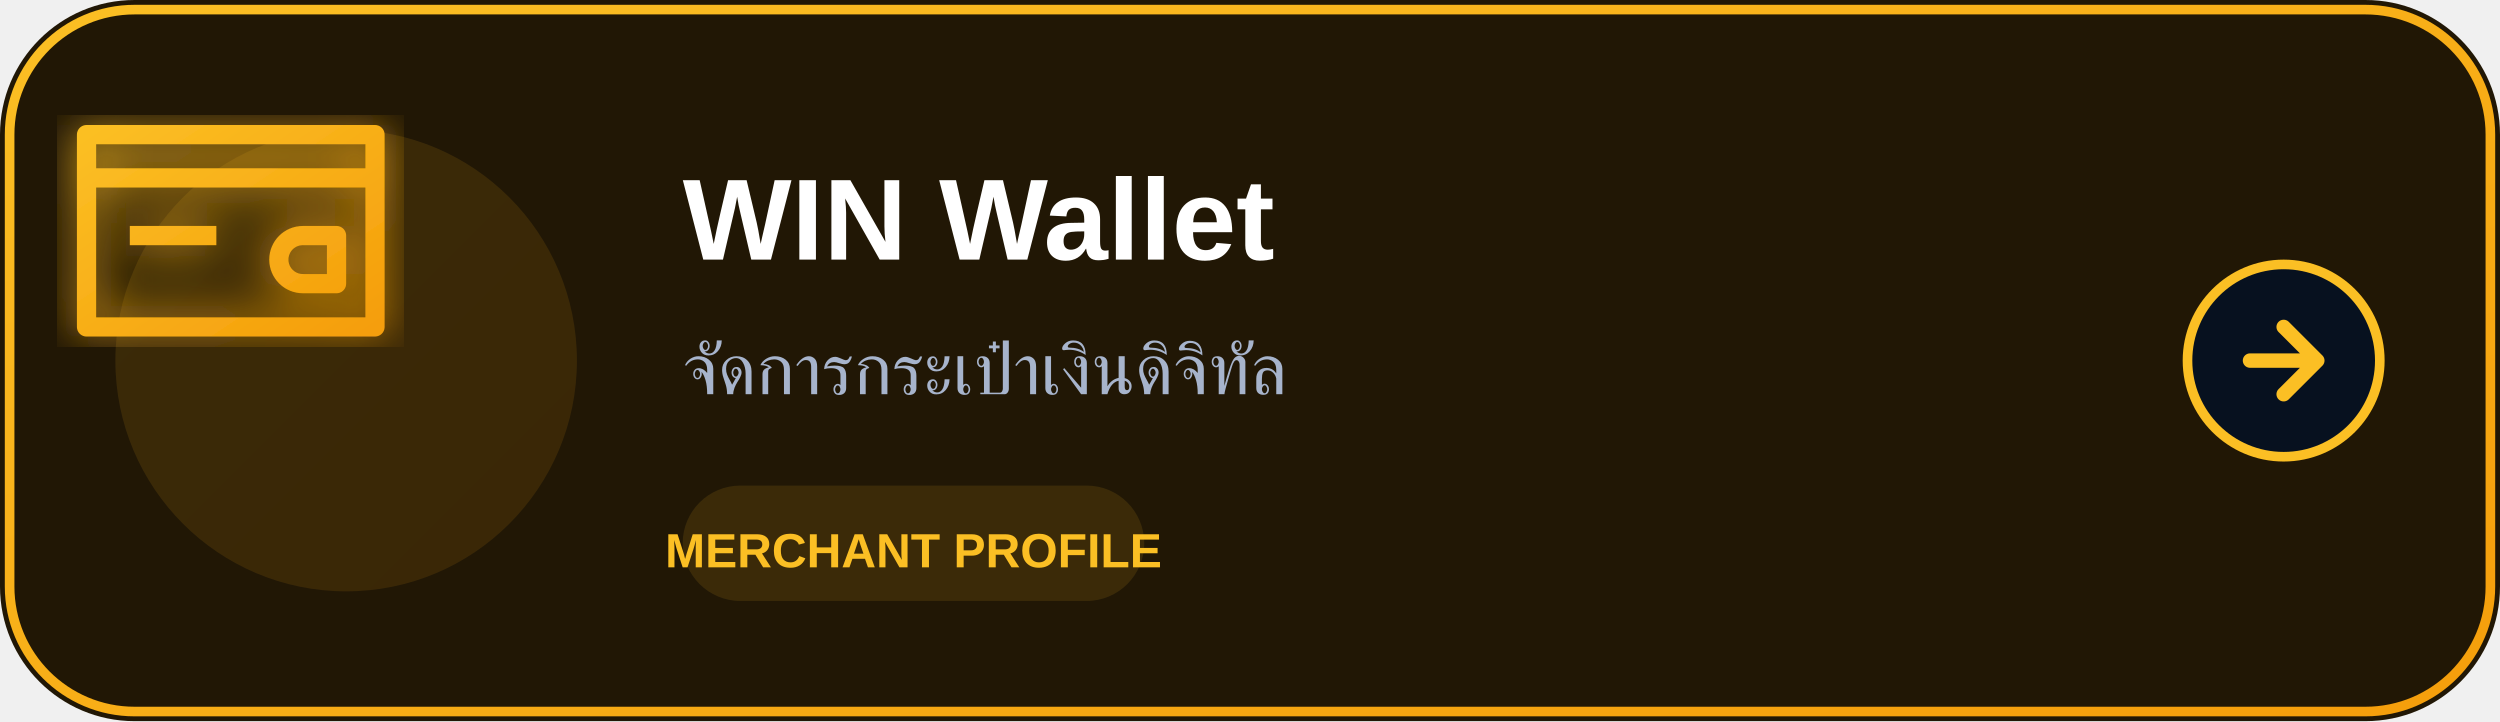
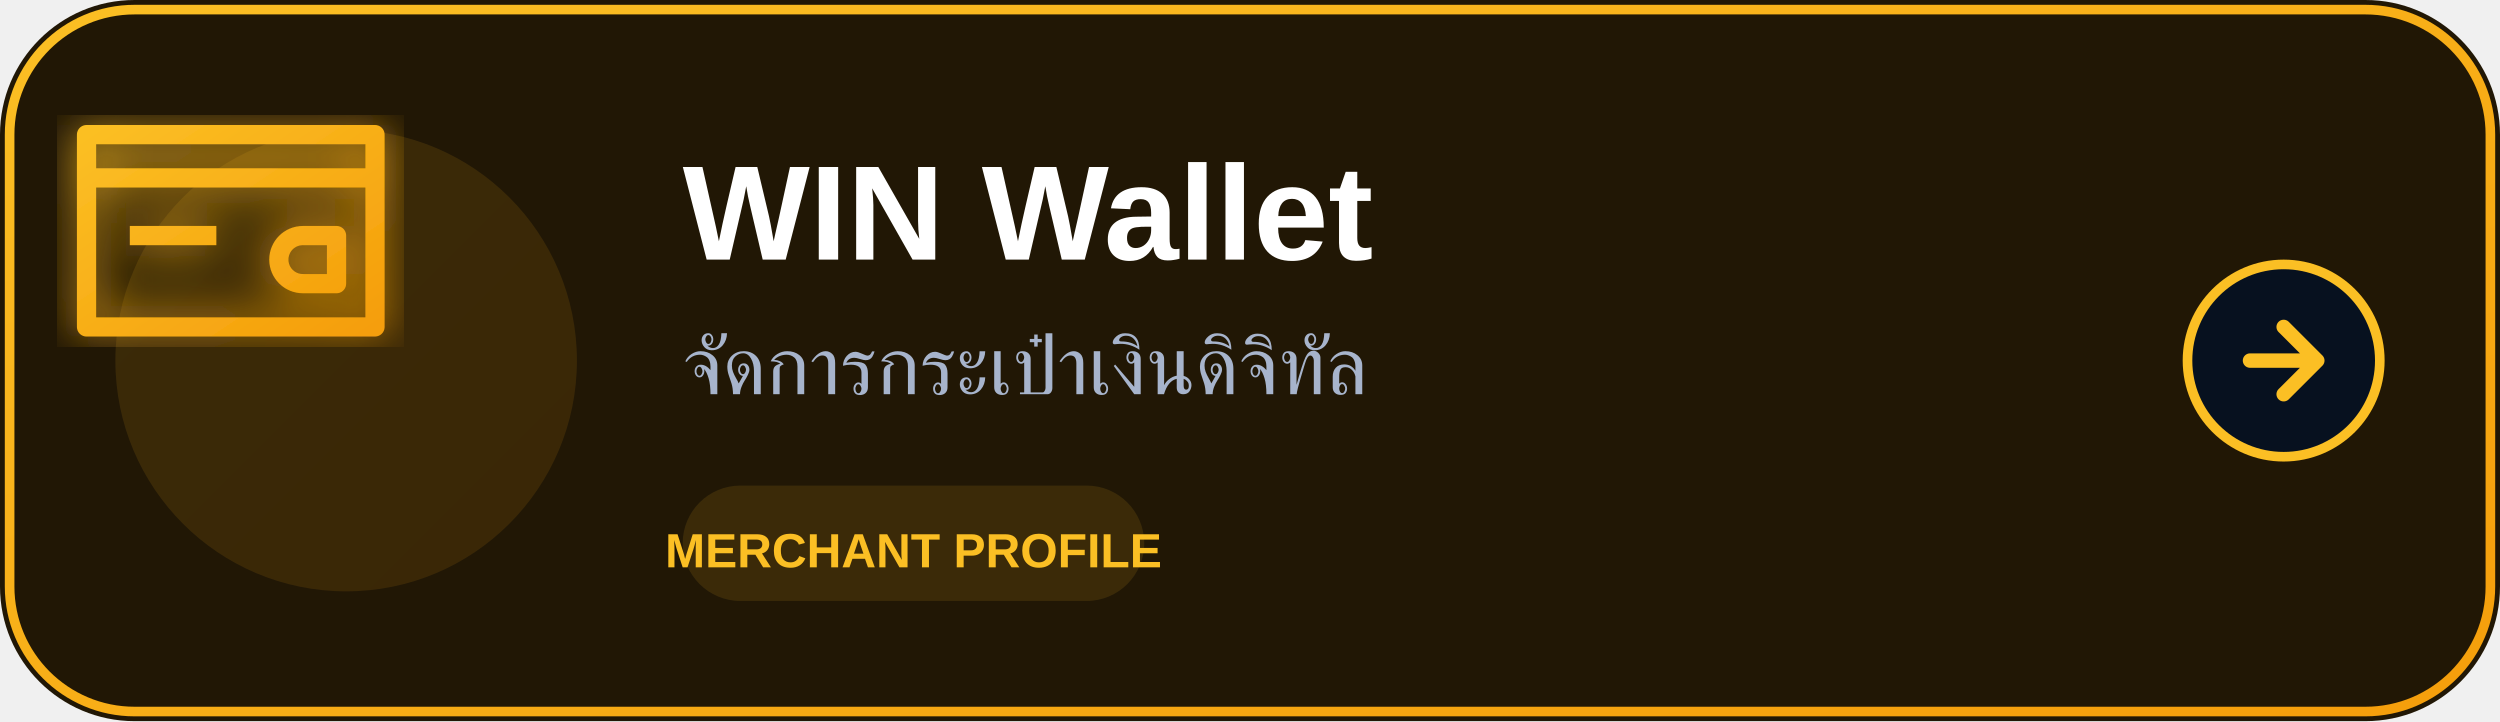
<svg xmlns="http://www.w3.org/2000/svg" viewBox="0 0 520 150">
  <defs>
    <linearGradient id="g" x1="0" y1="0" x2="1" y2="1">
      <stop stop-color="#FBBF24" />
      <stop offset="1" stop-color="#F59E0B" />
    </linearGradient>
    <filter id="glow">
      <feGaussianBlur stdDeviation="5" result="b" />
      <feMerge>
        <feMergeNode in="b" />
        <feMergeNode in="SourceGraphic" />
      </feMerge>
    </filter>
  </defs>
  <rect width="520" height="150" rx="28" fill="#211705" />
  <rect x="2" y="2" width="516" height="146" rx="26" fill="none" stroke="url(#g)" stroke-width="2" />
  <circle cx="72" cy="75" r="48" fill="url(#g)" opacity=".12" />
  <g filter="url(#glow)">
    <path d="M18 28h60v40H18zM18 37h60M27 49h18M63 49h7v10h-7a5 5 0 1 1 0-10z" stroke="url(#g)" fill="none" stroke-width="4" stroke-linejoin="round" />
  </g>
-   <text x="142" y="54" fill="#fff" font-family="Arial,sans-serif" font-size="24" font-weight="900">WIN Wallet</text>
-   <text x="142" y="82" fill="#A7B4CC" font-family="Arial,sans-serif" font-size="15">จัดการกระเป๋าเงินดิจิทัล</text>
+   <text x="142" y="54" fill="#fff" font-family="Arial,sans-serif" font-size="28" font-weight="900">WIN Wallet</text>
+   <text x="142" y="82" fill="#A7B4CC" font-family="Arial,sans-serif" font-size="17">จัดการกระเป๋าเงินดิจิทัล</text>
  <rect x="142" y="101" width="96" height="24" rx="12" fill="#FBBF24" opacity=".12" />
  <text x="190" y="118" text-anchor="middle" fill="#FBBF24" font-family="Arial,sans-serif" font-size="10" font-weight="800">MERCHANT PROFILE</text>
  <circle cx="475" cy="75" r="20" fill="#07111F" stroke="#FBBF24" stroke-width="2" />
  <path d="M468 75h12M475 68l7 7-7 7" stroke="#FBBF24" stroke-width="3" fill="none" stroke-linecap="round" stroke-linejoin="round" />
</svg>
